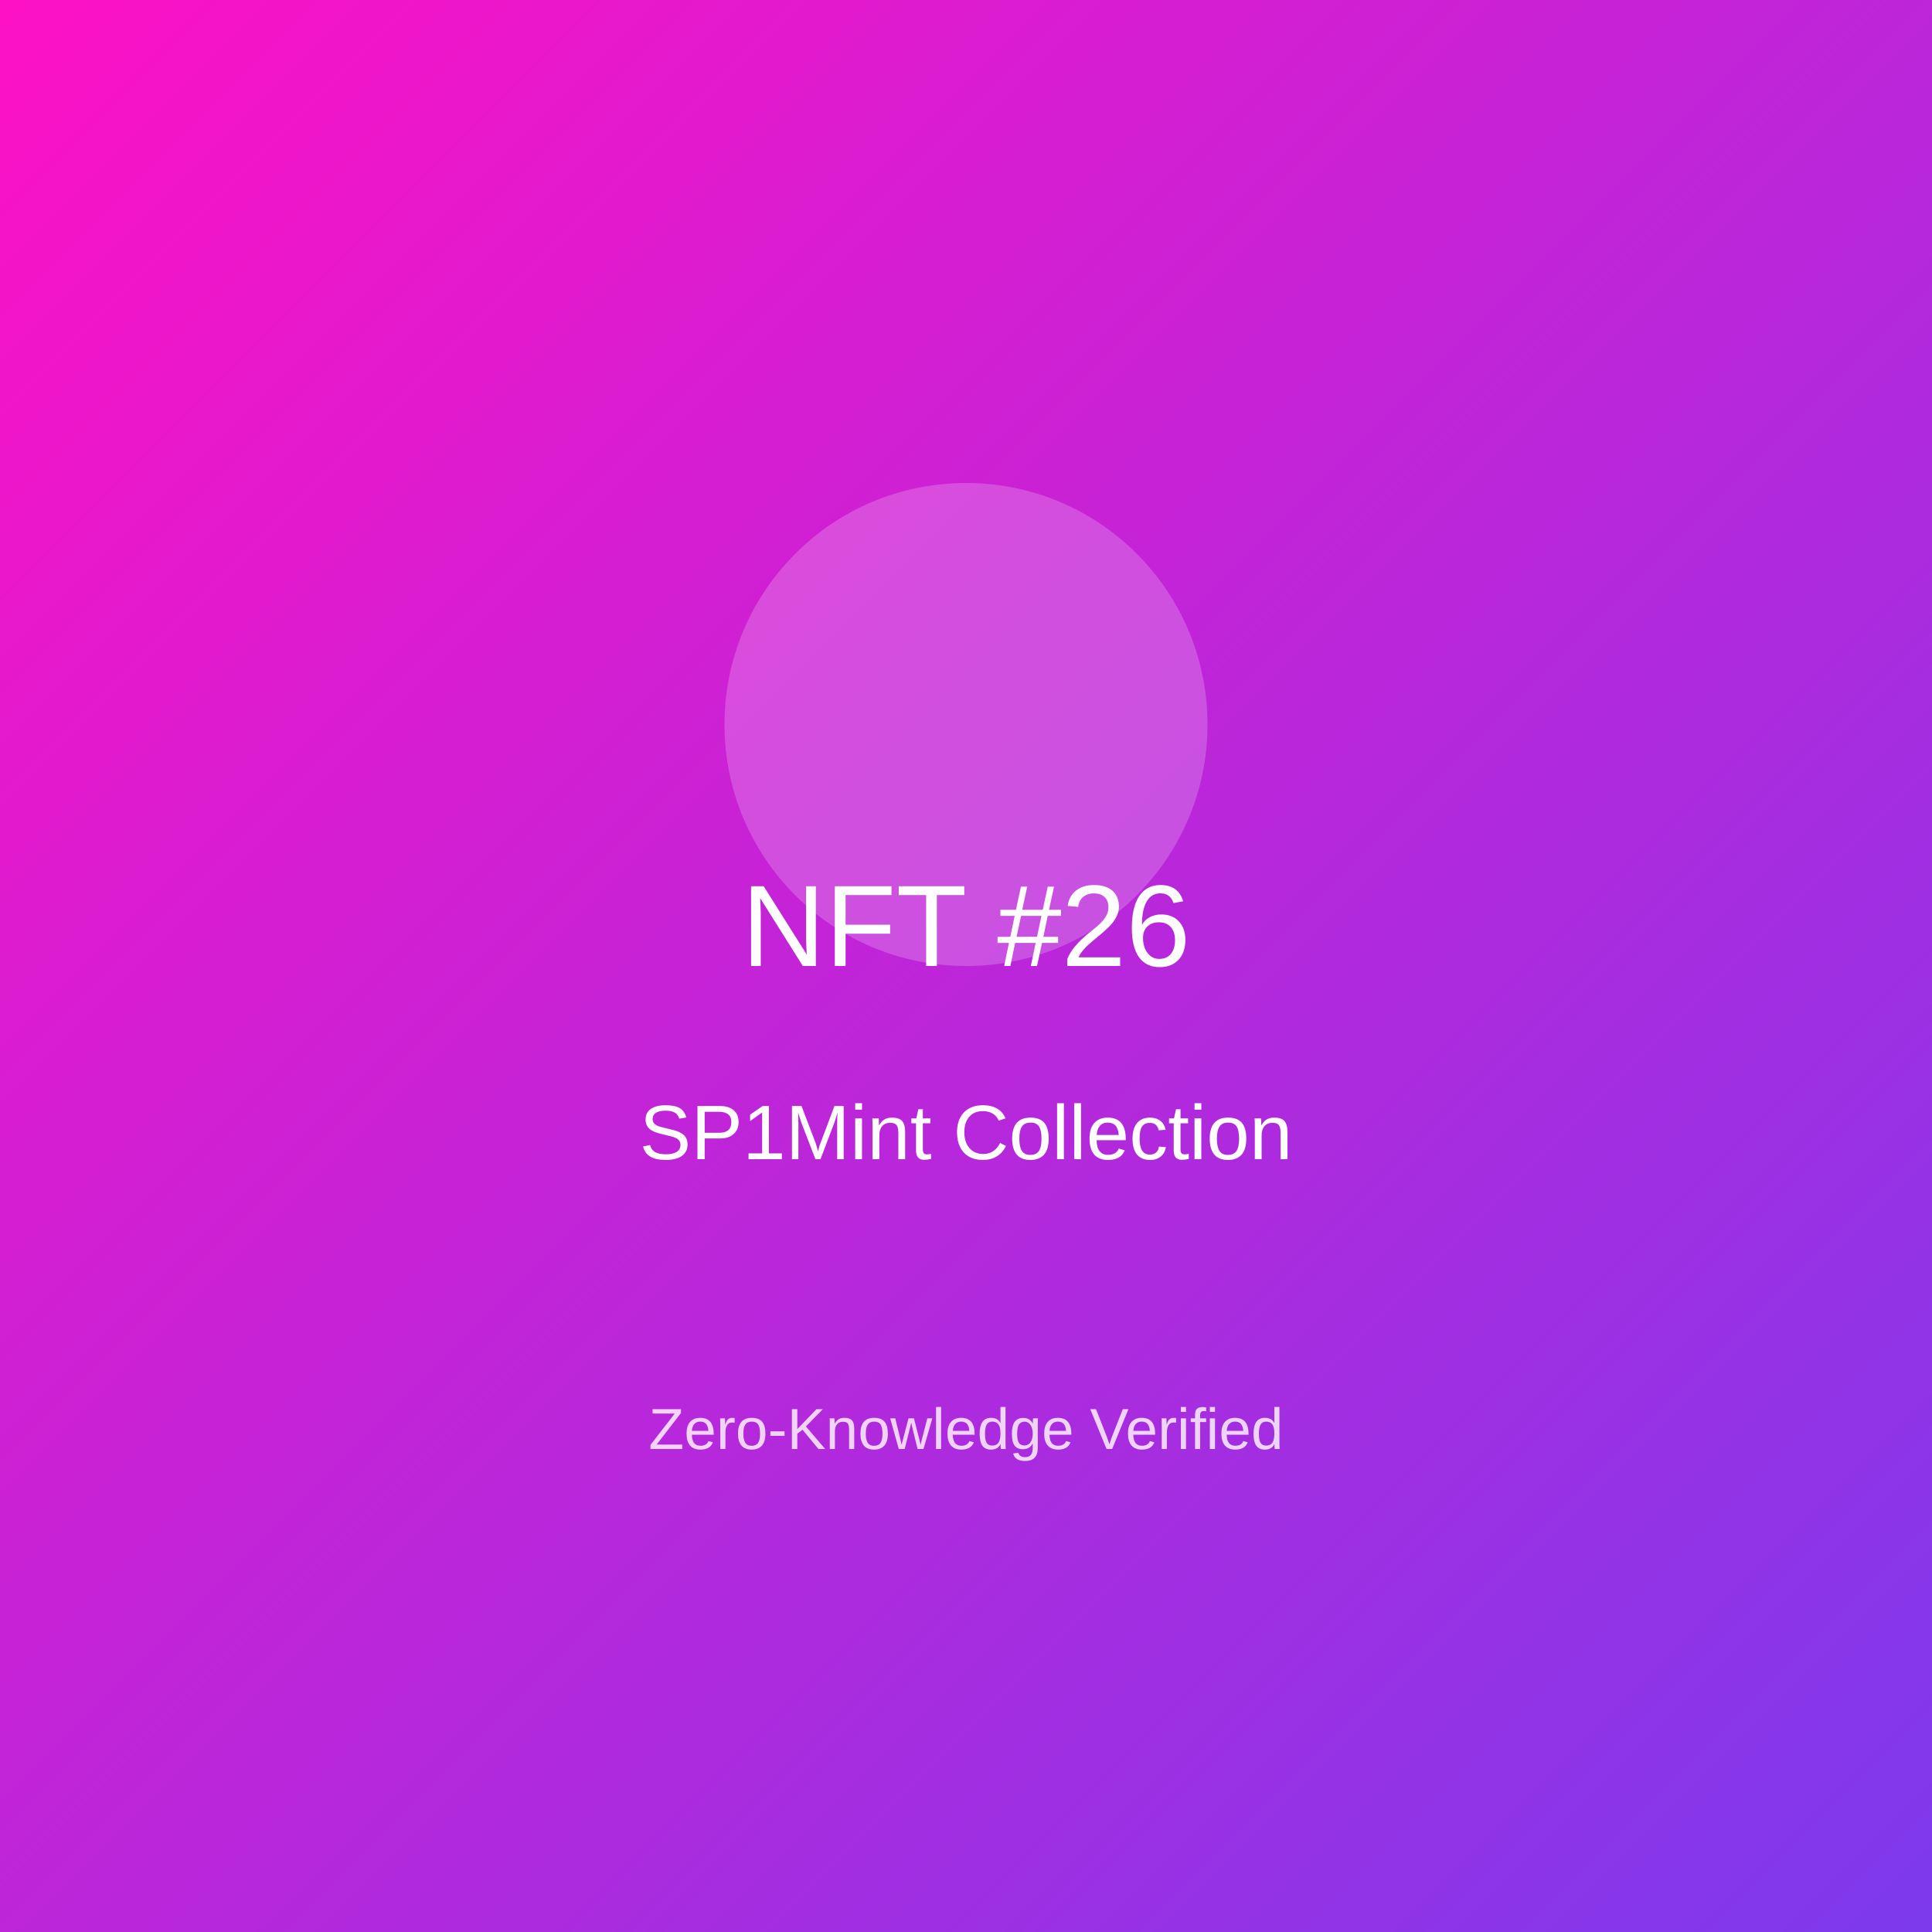
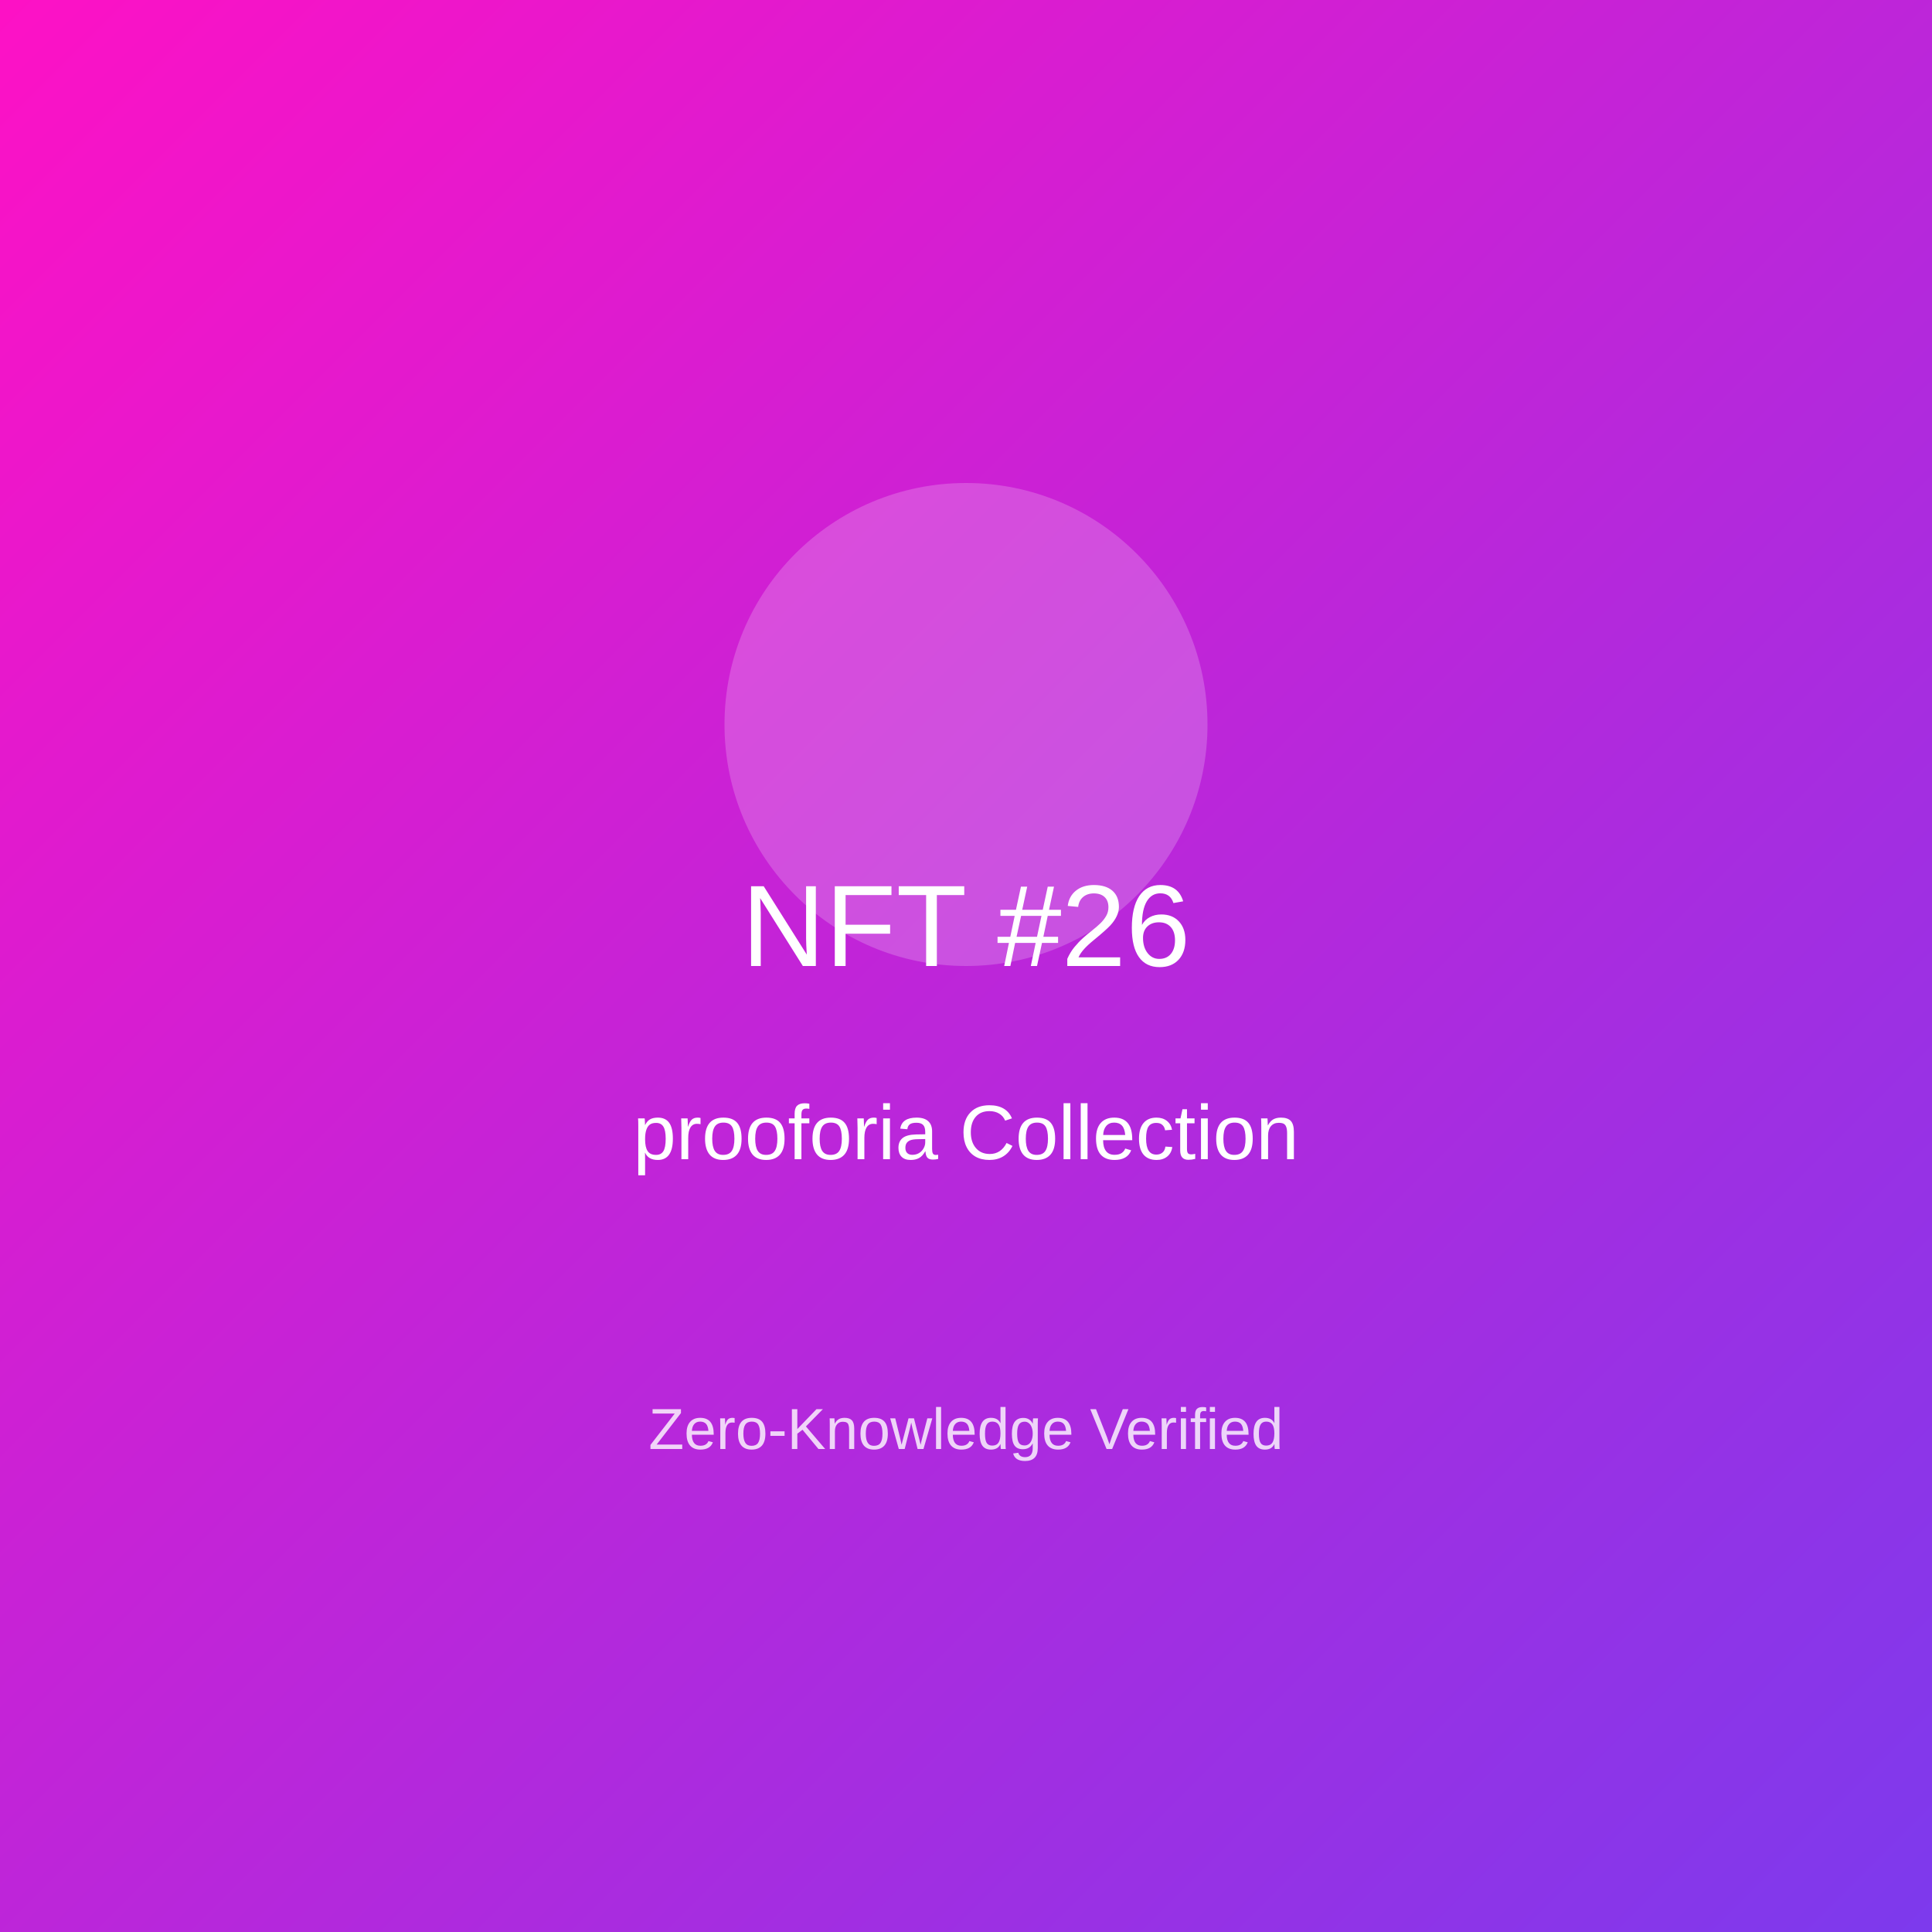
<svg xmlns="http://www.w3.org/2000/svg" width="400" height="400">
  <defs>
    <linearGradient id="grad26" x1="0%" y1="0%" x2="100%" y2="100%">
      <stop offset="0%" style="stop-color:#FE11C5;stop-opacity:1" />
      <stop offset="100%" style="stop-color:#7C3AED;stop-opacity:1" />
    </linearGradient>
  </defs>
  <rect width="100%" height="100%" fill="url(#grad26)" />
  <circle cx="200" cy="150" r="50" fill="rgba(255,255,255,0.2)" />
  <text x="200" y="200" text-anchor="middle" fill="white" font-size="24" font-family="Arial, sans-serif">NFT #26</text>
-   <text x="200" y="240" text-anchor="middle" fill="white" font-size="16" font-family="Arial, sans-serif">SP1Mint Collection</text>
+   <text x="200" y="240" text-anchor="middle" fill="white" font-size="16" font-family="Arial, sans-serif">prooforia Collection</text>
  <text x="200" y="300" text-anchor="middle" fill="rgba(255,255,255,0.8)" font-size="12" font-family="Arial, sans-serif">Zero-Knowledge Verified</text>
</svg>
